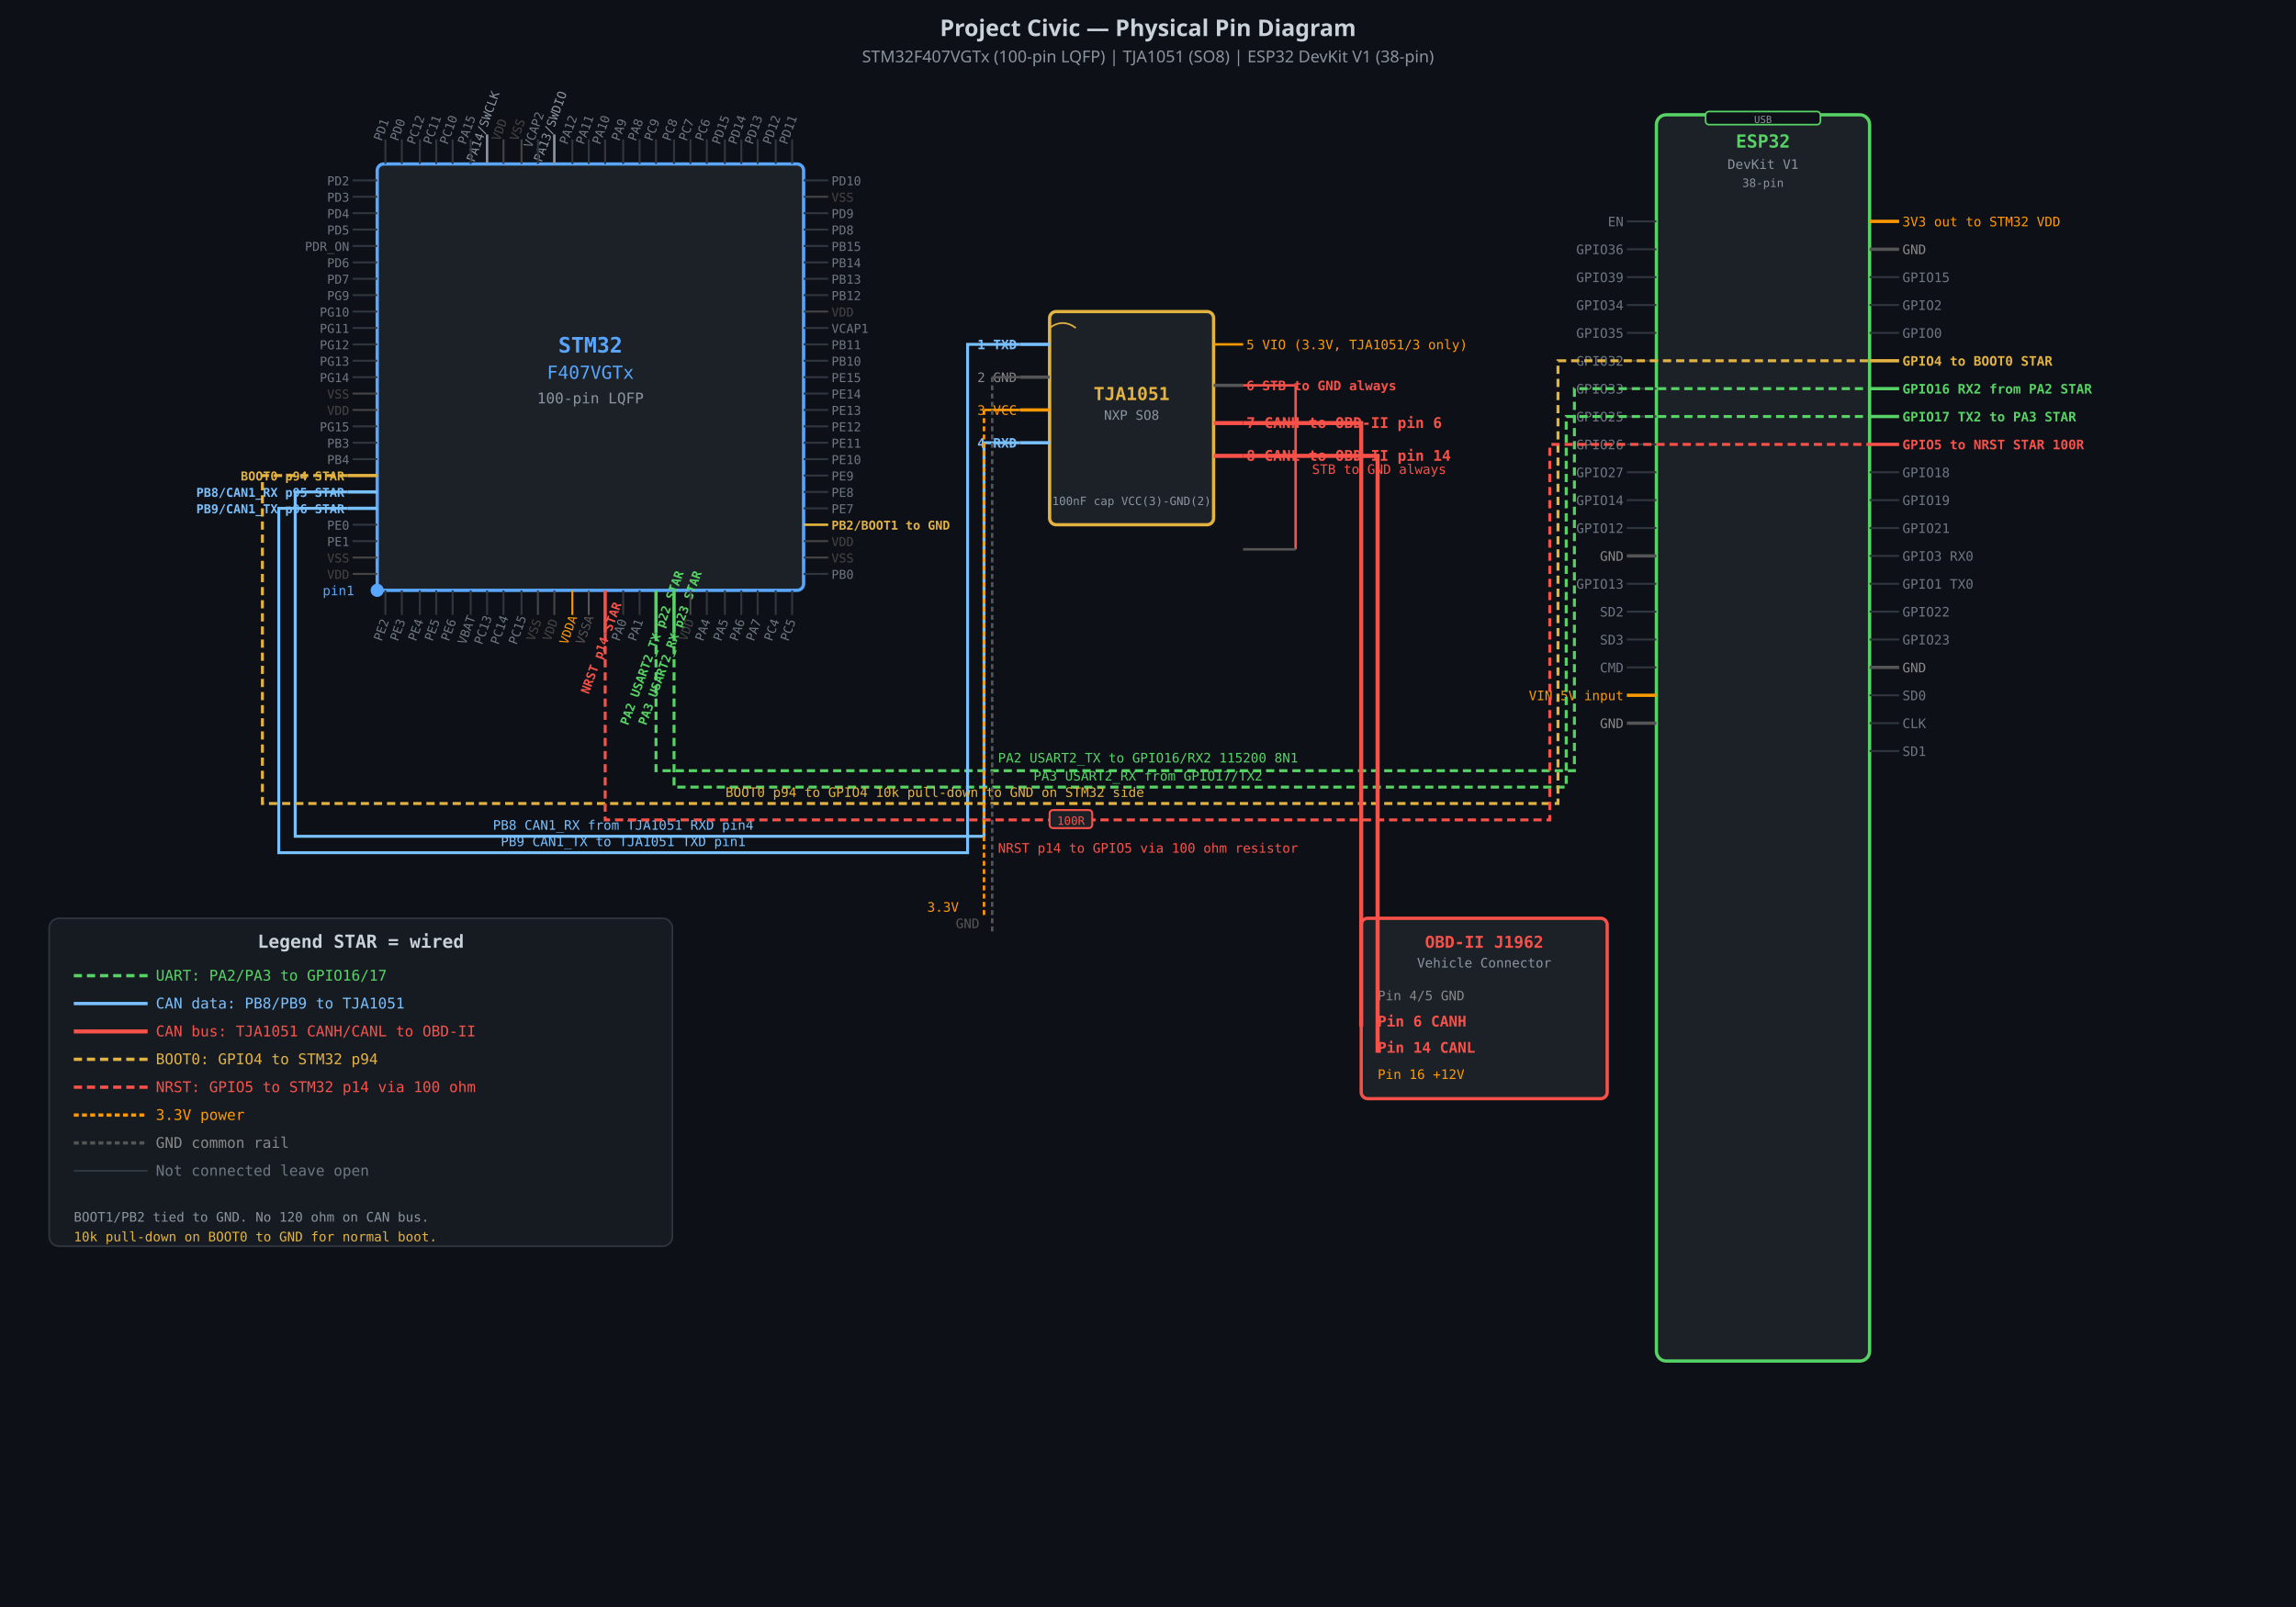
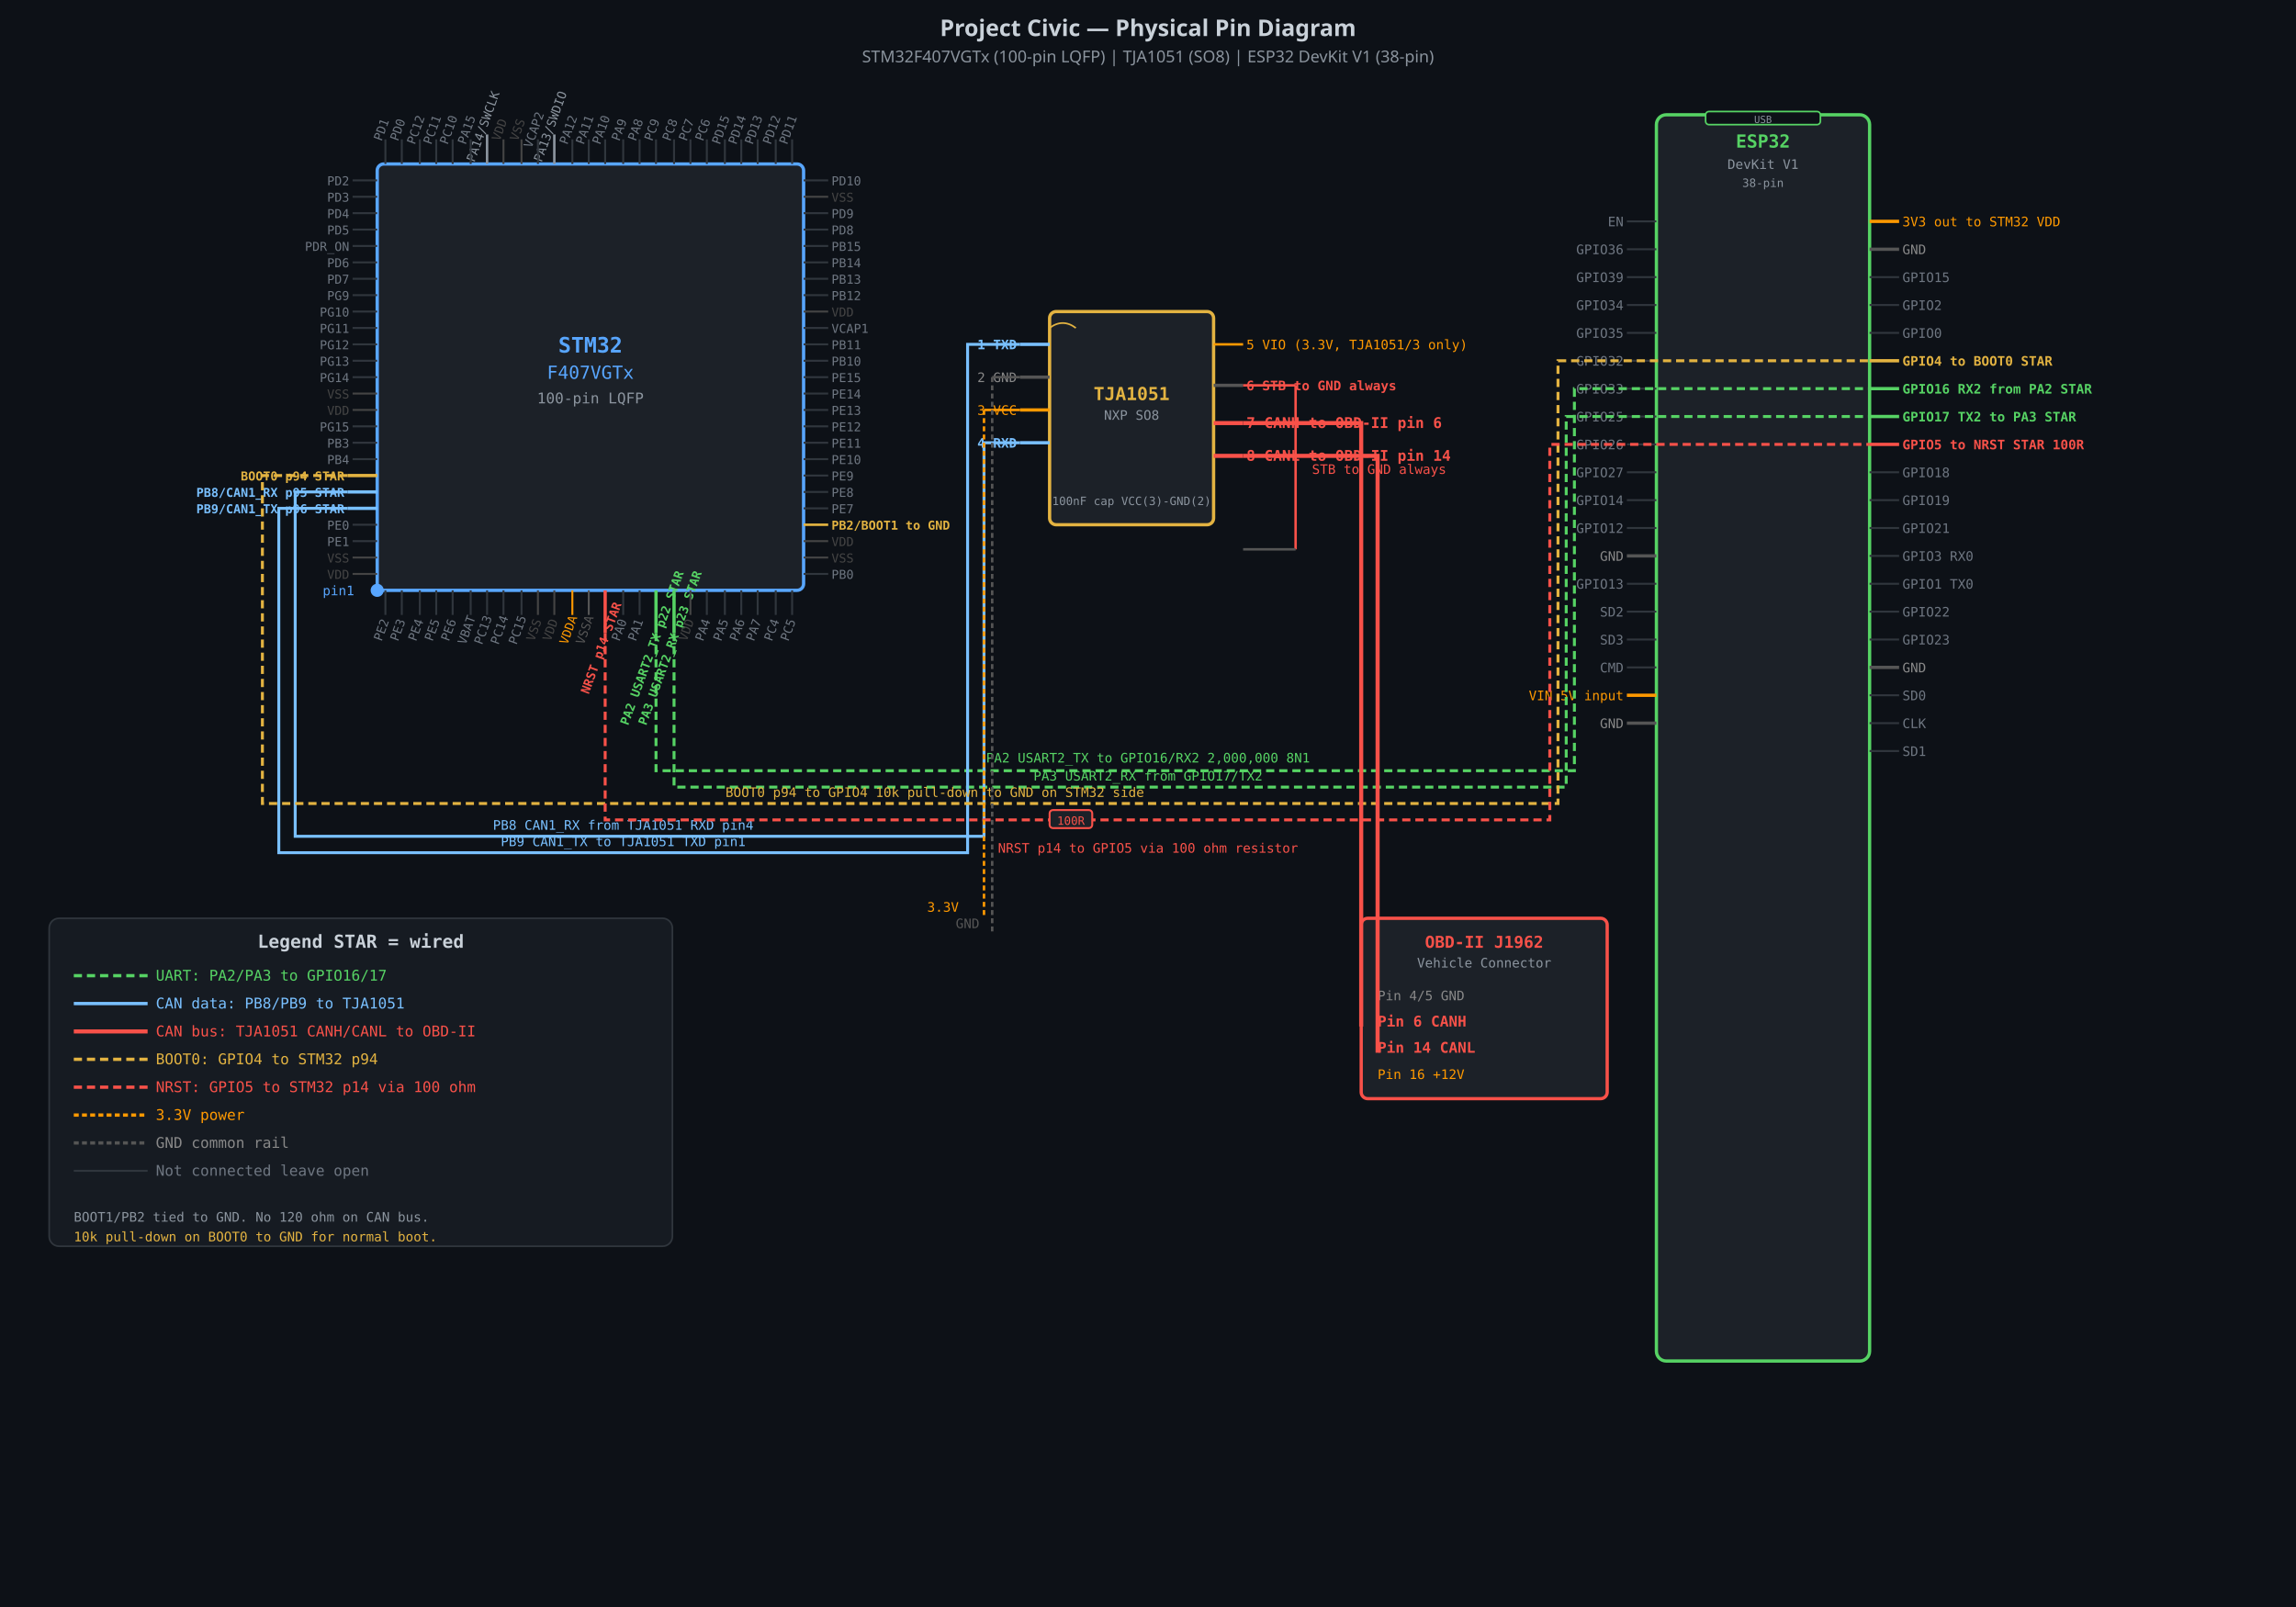
<svg xmlns="http://www.w3.org/2000/svg" viewBox="0 0 1400 980" font-family="ui-monospace,monospace" font-size="9.5">
  <rect width="1400" height="980" fill="#0d1117" />
  <text x="700" y="22" text-anchor="middle" fill="#c9d1d9" font-size="14" font-weight="bold" font-family="system-ui">Project Civic — Physical Pin Diagram</text>
  <text x="700" y="38" text-anchor="middle" fill="#8b949e" font-size="10" font-family="system-ui">STM32F407VGTx (100-pin LQFP)  |  TJA1051 (SO8)  |  ESP32 DevKit V1 (38-pin)</text>
  <g id="stm32">
    <rect x="230" y="100" width="260" height="260" fill="#1c2128" stroke="#58a6ff" stroke-width="2" rx="4" />
    <text x="360" y="215" text-anchor="middle" fill="#58a6ff" font-size="13" font-weight="bold">STM32</text>
    <text x="360" y="231" text-anchor="middle" fill="#58a6ff" font-size="11">F407VGTx</text>
    <text x="360" y="246" text-anchor="middle" fill="#8b949e" font-size="9">100-pin LQFP</text>
    <circle cx="230" cy="360" r="4" fill="#58a6ff" />
    <text x="216" y="363" text-anchor="end" fill="#58a6ff" font-size="8">pin1</text>
    <line x1="235" y1="360" x2="235" y2="375" stroke="#30363d" stroke-width="1.2" />
    <text x="235" y="385" text-anchor="middle" fill="#6e7681" font-size="7.5" transform="rotate(-70 235 385)">PE2</text>
    <line x1="245" y1="360" x2="245" y2="375" stroke="#30363d" stroke-width="1.2" />
    <text x="245" y="385" text-anchor="middle" fill="#6e7681" font-size="7.5" transform="rotate(-70 245 385)">PE3</text>
    <line x1="256" y1="360" x2="256" y2="375" stroke="#30363d" stroke-width="1.2" />
    <text x="256" y="385" text-anchor="middle" fill="#6e7681" font-size="7.5" transform="rotate(-70 256 385)">PE4</text>
    <line x1="266" y1="360" x2="266" y2="375" stroke="#30363d" stroke-width="1.2" />
    <text x="266" y="385" text-anchor="middle" fill="#6e7681" font-size="7.5" transform="rotate(-70 266 385)">PE5</text>
    <line x1="276" y1="360" x2="276" y2="375" stroke="#30363d" stroke-width="1.2" />
    <text x="276" y="385" text-anchor="middle" fill="#6e7681" font-size="7.5" transform="rotate(-70 276 385)">PE6</text>
    <line x1="287" y1="360" x2="287" y2="375" stroke="#30363d" stroke-width="1.2" />
    <text x="287" y="385" text-anchor="middle" fill="#6e7681" font-size="7.5" transform="rotate(-70 287 385)">VBAT</text>
    <line x1="297" y1="360" x2="297" y2="375" stroke="#30363d" stroke-width="1.2" />
    <text x="297" y="385" text-anchor="middle" fill="#6e7681" font-size="7.5" transform="rotate(-70 297 385)">PC13</text>
    <line x1="307" y1="360" x2="307" y2="375" stroke="#30363d" stroke-width="1.2" />
    <text x="307" y="385" text-anchor="middle" fill="#6e7681" font-size="7.5" transform="rotate(-70 307 385)">PC14</text>
    <line x1="318" y1="360" x2="318" y2="375" stroke="#30363d" stroke-width="1.2" />
    <text x="318" y="385" text-anchor="middle" fill="#6e7681" font-size="7.5" transform="rotate(-70 318 385)">PC15</text>
    <line x1="328" y1="360" x2="328" y2="375" stroke="#444" stroke-width="1.2" />
    <text x="328" y="385" text-anchor="middle" fill="#444" font-size="7.5" transform="rotate(-70 328 385)">VSS</text>
    <line x1="338" y1="360" x2="338" y2="375" stroke="#444" stroke-width="1.2" />
    <text x="338" y="385" text-anchor="middle" fill="#444" font-size="7.5" transform="rotate(-70 338 385)">VDD</text>
    <line x1="349" y1="360" x2="349" y2="375" stroke="#ff9900" stroke-width="1.2" />
    <text x="349" y="385" text-anchor="middle" fill="#ff9900" font-size="7.5" transform="rotate(-70 349 385)">VDDA</text>
    <line x1="359" y1="360" x2="359" y2="375" stroke="#555" stroke-width="1.2" />
    <text x="359" y="385" text-anchor="middle" fill="#555" font-size="7.5" transform="rotate(-70 359 385)">VSSA</text>
    <line x1="369" y1="360" x2="369" y2="386" stroke="#f85149" stroke-width="2" />
    <text x="369" y="396" text-anchor="middle" fill="#f85149" font-size="7.5" font-weight="bold" transform="rotate(-70 369 396)">NRST p14 STAR</text>
    <line x1="380" y1="360" x2="380" y2="375" stroke="#30363d" stroke-width="1.2" />
    <text x="380" y="385" text-anchor="middle" fill="#6e7681" font-size="7.5" transform="rotate(-70 380 385)">PA0</text>
    <line x1="390" y1="360" x2="390" y2="375" stroke="#30363d" stroke-width="1.2" />
    <text x="390" y="385" text-anchor="middle" fill="#6e7681" font-size="7.5" transform="rotate(-70 390 385)">PA1</text>
    <line x1="400" y1="360" x2="400" y2="386" stroke="#56d364" stroke-width="2" />
    <text x="400" y="396" text-anchor="middle" fill="#56d364" font-size="7.5" font-weight="bold" transform="rotate(-70 400 396)">PA2 USART2_TX p22 STAR</text>
    <line x1="411" y1="360" x2="411" y2="386" stroke="#56d364" stroke-width="2" />
    <text x="411" y="396" text-anchor="middle" fill="#56d364" font-size="7.5" font-weight="bold" transform="rotate(-70 411 396)">PA3 USART2_RX p23 STAR</text>
    <line x1="421" y1="360" x2="421" y2="375" stroke="#444" stroke-width="1.2" />
    <text x="421" y="385" text-anchor="middle" fill="#444" font-size="7.5" transform="rotate(-70 421 385)">VDD</text>
    <line x1="431" y1="360" x2="431" y2="375" stroke="#30363d" stroke-width="1.2" />
    <text x="431" y="385" text-anchor="middle" fill="#6e7681" font-size="7.5" transform="rotate(-70 431 385)">PA4</text>
    <line x1="442" y1="360" x2="442" y2="375" stroke="#30363d" stroke-width="1.2" />
    <text x="442" y="385" text-anchor="middle" fill="#6e7681" font-size="7.5" transform="rotate(-70 442 385)">PA5</text>
    <line x1="452" y1="360" x2="452" y2="375" stroke="#30363d" stroke-width="1.2" />
    <text x="452" y="385" text-anchor="middle" fill="#6e7681" font-size="7.5" transform="rotate(-70 452 385)">PA6</text>
    <line x1="462" y1="360" x2="462" y2="375" stroke="#30363d" stroke-width="1.2" />
    <text x="462" y="385" text-anchor="middle" fill="#6e7681" font-size="7.5" transform="rotate(-70 462 385)">PA7</text>
    <line x1="473" y1="360" x2="473" y2="375" stroke="#30363d" stroke-width="1.2" />
    <text x="473" y="385" text-anchor="middle" fill="#6e7681" font-size="7.5" transform="rotate(-70 473 385)">PC4</text>
    <line x1="483" y1="360" x2="483" y2="375" stroke="#30363d" stroke-width="1.2" />
    <text x="483" y="385" text-anchor="middle" fill="#6e7681" font-size="7.5" transform="rotate(-70 483 385)">PC5</text>
    <line x1="490" y1="350" x2="505" y2="350" stroke="#30363d" stroke-width="1.2" />
    <text x="507" y="353" fill="#6e7681" font-size="7.5">PB0</text>
    <line x1="490" y1="340" x2="505" y2="340" stroke="#444" stroke-width="1.2" />
    <text x="507" y="343" fill="#444" font-size="7.5">VSS</text>
    <line x1="490" y1="330" x2="505" y2="330" stroke="#444" stroke-width="1.2" />
    <text x="507" y="333" fill="#444" font-size="7.5">VDD</text>
    <line x1="490" y1="320" x2="505" y2="320" stroke="#e3b341" stroke-width="1.5" />
    <text x="507" y="323" fill="#e3b341" font-size="7.5" font-weight="bold">PB2/BOOT1 to GND</text>
    <line x1="490" y1="310" x2="505" y2="310" stroke="#30363d" stroke-width="1.2" />
    <text x="507" y="313" fill="#6e7681" font-size="7.5">PE7</text>
    <line x1="490" y1="300" x2="505" y2="300" stroke="#30363d" stroke-width="1.2" />
    <text x="507" y="303" fill="#6e7681" font-size="7.5">PE8</text>
    <line x1="490" y1="290" x2="505" y2="290" stroke="#30363d" stroke-width="1.2" />
    <text x="507" y="293" fill="#6e7681" font-size="7.5">PE9</text>
    <line x1="490" y1="280" x2="505" y2="280" stroke="#30363d" stroke-width="1.2" />
    <text x="507" y="283" fill="#6e7681" font-size="7.5">PE10</text>
    <line x1="490" y1="270" x2="505" y2="270" stroke="#30363d" stroke-width="1.2" />
    <text x="507" y="273" fill="#6e7681" font-size="7.5">PE11</text>
    <line x1="490" y1="260" x2="505" y2="260" stroke="#30363d" stroke-width="1.2" />
    <text x="507" y="263" fill="#6e7681" font-size="7.5">PE12</text>
    <line x1="490" y1="250" x2="505" y2="250" stroke="#30363d" stroke-width="1.2" />
    <text x="507" y="253" fill="#6e7681" font-size="7.5">PE13</text>
    <line x1="490" y1="240" x2="505" y2="240" stroke="#30363d" stroke-width="1.2" />
    <text x="507" y="243" fill="#6e7681" font-size="7.5">PE14</text>
    <line x1="490" y1="230" x2="505" y2="230" stroke="#30363d" stroke-width="1.2" />
    <text x="507" y="233" fill="#6e7681" font-size="7.5">PE15</text>
    <line x1="490" y1="220" x2="505" y2="220" stroke="#30363d" stroke-width="1.2" />
    <text x="507" y="223" fill="#6e7681" font-size="7.5">PB10</text>
    <line x1="490" y1="210" x2="505" y2="210" stroke="#30363d" stroke-width="1.2" />
    <text x="507" y="213" fill="#6e7681" font-size="7.5">PB11</text>
    <line x1="490" y1="200" x2="505" y2="200" stroke="#30363d" stroke-width="1.2" />
    <text x="507" y="203" fill="#6e7681" font-size="7.5">VCAP1</text>
    <line x1="490" y1="190" x2="505" y2="190" stroke="#444" stroke-width="1.2" />
    <text x="507" y="193" fill="#444" font-size="7.5">VDD</text>
    <line x1="490" y1="180" x2="505" y2="180" stroke="#30363d" stroke-width="1.2" />
    <text x="507" y="183" fill="#6e7681" font-size="7.5">PB12</text>
    <line x1="490" y1="170" x2="505" y2="170" stroke="#30363d" stroke-width="1.2" />
    <text x="507" y="173" fill="#6e7681" font-size="7.5">PB13</text>
    <line x1="490" y1="160" x2="505" y2="160" stroke="#30363d" stroke-width="1.2" />
    <text x="507" y="163" fill="#6e7681" font-size="7.5">PB14</text>
    <line x1="490" y1="150" x2="505" y2="150" stroke="#30363d" stroke-width="1.2" />
    <text x="507" y="153" fill="#6e7681" font-size="7.5">PB15</text>
    <line x1="490" y1="140" x2="505" y2="140" stroke="#30363d" stroke-width="1.2" />
    <text x="507" y="143" fill="#6e7681" font-size="7.5">PD8</text>
    <line x1="490" y1="130" x2="505" y2="130" stroke="#30363d" stroke-width="1.2" />
    <text x="507" y="133" fill="#6e7681" font-size="7.5">PD9</text>
    <line x1="490" y1="120" x2="505" y2="120" stroke="#444" stroke-width="1.2" />
    <text x="507" y="123" fill="#444" font-size="7.5">VSS</text>
    <line x1="490" y1="110" x2="505" y2="110" stroke="#30363d" stroke-width="1.2" />
    <text x="507" y="113" fill="#6e7681" font-size="7.5">PD10</text>
    <line x1="483" y1="100" x2="483" y2="85" stroke="#30363d" stroke-width="1.2" />
    <text x="483" y="80" text-anchor="middle" fill="#6e7681" font-size="7.5" transform="rotate(-70 483 80)">PD11</text>
    <line x1="473" y1="100" x2="473" y2="85" stroke="#30363d" stroke-width="1.2" />
    <text x="473" y="80" text-anchor="middle" fill="#6e7681" font-size="7.5" transform="rotate(-70 473 80)">PD12</text>
    <line x1="462" y1="100" x2="462" y2="85" stroke="#30363d" stroke-width="1.2" />
    <text x="462" y="80" text-anchor="middle" fill="#6e7681" font-size="7.5" transform="rotate(-70 462 80)">PD13</text>
    <line x1="452" y1="100" x2="452" y2="85" stroke="#30363d" stroke-width="1.2" />
    <text x="452" y="80" text-anchor="middle" fill="#6e7681" font-size="7.5" transform="rotate(-70 452 80)">PD14</text>
    <line x1="442" y1="100" x2="442" y2="85" stroke="#30363d" stroke-width="1.2" />
    <text x="442" y="80" text-anchor="middle" fill="#6e7681" font-size="7.5" transform="rotate(-70 442 80)">PD15</text>
    <line x1="431" y1="100" x2="431" y2="85" stroke="#30363d" stroke-width="1.2" />
    <text x="431" y="80" text-anchor="middle" fill="#6e7681" font-size="7.5" transform="rotate(-70 431 80)">PC6</text>
    <line x1="421" y1="100" x2="421" y2="85" stroke="#30363d" stroke-width="1.2" />
    <text x="421" y="80" text-anchor="middle" fill="#6e7681" font-size="7.5" transform="rotate(-70 421 80)">PC7</text>
    <line x1="411" y1="100" x2="411" y2="85" stroke="#30363d" stroke-width="1.2" />
    <text x="411" y="80" text-anchor="middle" fill="#6e7681" font-size="7.5" transform="rotate(-70 411 80)">PC8</text>
    <line x1="400" y1="100" x2="400" y2="85" stroke="#30363d" stroke-width="1.2" />
    <text x="400" y="80" text-anchor="middle" fill="#6e7681" font-size="7.5" transform="rotate(-70 400 80)">PC9</text>
    <line x1="390" y1="100" x2="390" y2="85" stroke="#30363d" stroke-width="1.2" />
    <text x="390" y="80" text-anchor="middle" fill="#6e7681" font-size="7.5" transform="rotate(-70 390 80)">PA8</text>
    <line x1="380" y1="100" x2="380" y2="85" stroke="#30363d" stroke-width="1.2" />
    <text x="380" y="80" text-anchor="middle" fill="#6e7681" font-size="7.5" transform="rotate(-70 380 80)">PA9</text>
    <line x1="369" y1="100" x2="369" y2="85" stroke="#30363d" stroke-width="1.2" />
    <text x="369" y="80" text-anchor="middle" fill="#6e7681" font-size="7.5" transform="rotate(-70 369 80)">PA10</text>
    <line x1="359" y1="100" x2="359" y2="85" stroke="#30363d" stroke-width="1.2" />
    <text x="359" y="80" text-anchor="middle" fill="#6e7681" font-size="7.5" transform="rotate(-70 359 80)">PA11</text>
    <line x1="349" y1="100" x2="349" y2="85" stroke="#30363d" stroke-width="1.2" />
    <text x="349" y="80" text-anchor="middle" fill="#6e7681" font-size="7.5" transform="rotate(-70 349 80)">PA12</text>
    <line x1="338" y1="100" x2="338" y2="82" stroke="#8b949e" stroke-width="1.5" />
    <text x="338" y="78" text-anchor="middle" fill="#8b949e" font-size="7.5" transform="rotate(-70 338 78)">PA13/SWDIO</text>
    <line x1="328" y1="100" x2="328" y2="85" stroke="#30363d" stroke-width="1.2" />
    <text x="328" y="80" text-anchor="middle" fill="#6e7681" font-size="7.5" transform="rotate(-70 328 80)">VCAP2</text>
    <line x1="318" y1="100" x2="318" y2="85" stroke="#444" stroke-width="1.2" />
    <text x="318" y="80" text-anchor="middle" fill="#444" font-size="7.5" transform="rotate(-70 318 80)">VSS</text>
    <line x1="307" y1="100" x2="307" y2="85" stroke="#444" stroke-width="1.2" />
    <text x="307" y="80" text-anchor="middle" fill="#444" font-size="7.5" transform="rotate(-70 307 80)">VDD</text>
    <line x1="297" y1="100" x2="297" y2="82" stroke="#8b949e" stroke-width="1.5" />
    <text x="297" y="78" text-anchor="middle" fill="#8b949e" font-size="7.5" transform="rotate(-70 297 78)">PA14/SWCLK</text>
    <line x1="287" y1="100" x2="287" y2="85" stroke="#30363d" stroke-width="1.2" />
    <text x="287" y="80" text-anchor="middle" fill="#6e7681" font-size="7.5" transform="rotate(-70 287 80)">PA15</text>
    <line x1="276" y1="100" x2="276" y2="85" stroke="#30363d" stroke-width="1.2" />
    <text x="276" y="80" text-anchor="middle" fill="#6e7681" font-size="7.5" transform="rotate(-70 276 80)">PC10</text>
    <line x1="266" y1="100" x2="266" y2="85" stroke="#30363d" stroke-width="1.2" />
    <text x="266" y="80" text-anchor="middle" fill="#6e7681" font-size="7.5" transform="rotate(-70 266 80)">PC11</text>
    <line x1="256" y1="100" x2="256" y2="85" stroke="#30363d" stroke-width="1.2" />
    <text x="256" y="80" text-anchor="middle" fill="#6e7681" font-size="7.5" transform="rotate(-70 256 80)">PC12</text>
    <line x1="245" y1="100" x2="245" y2="85" stroke="#30363d" stroke-width="1.2" />
    <text x="245" y="80" text-anchor="middle" fill="#6e7681" font-size="7.5" transform="rotate(-70 245 80)">PD0</text>
    <line x1="235" y1="100" x2="235" y2="85" stroke="#30363d" stroke-width="1.2" />
    <text x="235" y="80" text-anchor="middle" fill="#6e7681" font-size="7.5" transform="rotate(-70 235 80)">PD1</text>
    <line x1="230" y1="110" x2="215" y2="110" stroke="#30363d" stroke-width="1.2" />
    <text x="213" y="113" text-anchor="end" fill="#6e7681" font-size="7.5">PD2</text>
    <line x1="230" y1="120" x2="215" y2="120" stroke="#30363d" stroke-width="1.2" />
    <text x="213" y="123" text-anchor="end" fill="#6e7681" font-size="7.5">PD3</text>
    <line x1="230" y1="130" x2="215" y2="130" stroke="#30363d" stroke-width="1.2" />
    <text x="213" y="133" text-anchor="end" fill="#6e7681" font-size="7.5">PD4</text>
    <line x1="230" y1="140" x2="215" y2="140" stroke="#30363d" stroke-width="1.2" />
    <text x="213" y="143" text-anchor="end" fill="#6e7681" font-size="7.5">PD5</text>
    <line x1="230" y1="150" x2="215" y2="150" stroke="#30363d" stroke-width="1.2" />
    <text x="213" y="153" text-anchor="end" fill="#6e7681" font-size="7.5">PDR_ON</text>
    <line x1="230" y1="160" x2="215" y2="160" stroke="#30363d" stroke-width="1.2" />
    <text x="213" y="163" text-anchor="end" fill="#6e7681" font-size="7.5">PD6</text>
    <line x1="230" y1="170" x2="215" y2="170" stroke="#30363d" stroke-width="1.2" />
    <text x="213" y="173" text-anchor="end" fill="#6e7681" font-size="7.5">PD7</text>
    <line x1="230" y1="180" x2="215" y2="180" stroke="#30363d" stroke-width="1.2" />
    <text x="213" y="183" text-anchor="end" fill="#6e7681" font-size="7.5">PG9</text>
    <line x1="230" y1="190" x2="215" y2="190" stroke="#30363d" stroke-width="1.2" />
    <text x="213" y="193" text-anchor="end" fill="#6e7681" font-size="7.5">PG10</text>
    <line x1="230" y1="200" x2="215" y2="200" stroke="#30363d" stroke-width="1.2" />
    <text x="213" y="203" text-anchor="end" fill="#6e7681" font-size="7.5">PG11</text>
    <line x1="230" y1="210" x2="215" y2="210" stroke="#30363d" stroke-width="1.2" />
    <text x="213" y="213" text-anchor="end" fill="#6e7681" font-size="7.5">PG12</text>
    <line x1="230" y1="220" x2="215" y2="220" stroke="#30363d" stroke-width="1.2" />
    <text x="213" y="223" text-anchor="end" fill="#6e7681" font-size="7.5">PG13</text>
    <line x1="230" y1="230" x2="215" y2="230" stroke="#30363d" stroke-width="1.2" />
    <text x="213" y="233" text-anchor="end" fill="#6e7681" font-size="7.5">PG14</text>
    <line x1="230" y1="240" x2="215" y2="240" stroke="#444" stroke-width="1.2" />
    <text x="213" y="243" text-anchor="end" fill="#444" font-size="7.5">VSS</text>
    <line x1="230" y1="250" x2="215" y2="250" stroke="#444" stroke-width="1.2" />
    <text x="213" y="253" text-anchor="end" fill="#444" font-size="7.5">VDD</text>
    <line x1="230" y1="260" x2="215" y2="260" stroke="#30363d" stroke-width="1.2" />
    <text x="213" y="263" text-anchor="end" fill="#6e7681" font-size="7.5">PG15</text>
    <line x1="230" y1="270" x2="215" y2="270" stroke="#30363d" stroke-width="1.2" />
    <text x="213" y="273" text-anchor="end" fill="#6e7681" font-size="7.5">PB3</text>
    <line x1="230" y1="280" x2="215" y2="280" stroke="#30363d" stroke-width="1.2" />
    <text x="213" y="283" text-anchor="end" fill="#6e7681" font-size="7.5">PB4</text>
    <line x1="230" y1="290" x2="212" y2="290" stroke="#e3b341" stroke-width="2" />
    <text x="210" y="293" text-anchor="end" fill="#e3b341" font-size="7.5" font-weight="bold">BOOT0 p94 STAR</text>
    <line x1="230" y1="300" x2="212" y2="300" stroke="#79c0ff" stroke-width="2" />
    <text x="210" y="303" text-anchor="end" fill="#79c0ff" font-size="7.5" font-weight="bold">PB8/CAN1_RX p95 STAR</text>
    <line x1="230" y1="310" x2="212" y2="310" stroke="#79c0ff" stroke-width="2" />
    <text x="210" y="313" text-anchor="end" fill="#79c0ff" font-size="7.5" font-weight="bold">PB9/CAN1_TX p96 STAR</text>
    <line x1="230" y1="320" x2="215" y2="320" stroke="#30363d" stroke-width="1.2" />
    <text x="213" y="323" text-anchor="end" fill="#6e7681" font-size="7.5">PE0</text>
    <line x1="230" y1="330" x2="215" y2="330" stroke="#30363d" stroke-width="1.2" />
    <text x="213" y="333" text-anchor="end" fill="#6e7681" font-size="7.5">PE1</text>
    <line x1="230" y1="340" x2="215" y2="340" stroke="#444" stroke-width="1.2" />
    <text x="213" y="343" text-anchor="end" fill="#444" font-size="7.5">VSS</text>
    <line x1="230" y1="350" x2="215" y2="350" stroke="#444" stroke-width="1.2" />
    <text x="213" y="353" text-anchor="end" fill="#444" font-size="7.5">VDD</text>
  </g>
  <g id="tja">
    <rect x="640" y="190" width="100" height="130" fill="#1c2128" stroke="#e3b341" stroke-width="2" rx="4" />
    <text x="690" y="244" text-anchor="middle" fill="#e3b341" font-size="11" font-weight="bold">TJA1051</text>
    <text x="690" y="256" text-anchor="middle" fill="#8b949e" font-size="8">NXP SO8</text>
    <path d="M640 200 Q648 194 656 200" fill="none" stroke="#e3b341" stroke-width="1" />
    <line x1="640" y1="210" x2="622" y2="210" stroke="#79c0ff" stroke-width="2" />
    <text x="620" y="213" text-anchor="end" fill="#79c0ff" font-size="8" font-weight="bold">1 TXD</text>
    <line x1="640" y1="230" x2="622" y2="230" stroke="#555" stroke-width="2" />
    <text x="620" y="233" text-anchor="end" fill="#888" font-size="8">2 GND</text>
    <line x1="640" y1="250" x2="622" y2="250" stroke="#ff9900" stroke-width="2" />
    <text x="620" y="253" text-anchor="end" fill="#ff9900" font-size="8">3 VCC</text>
    <line x1="640" y1="270" x2="622" y2="270" stroke="#79c0ff" stroke-width="2" />
    <text x="620" y="273" text-anchor="end" fill="#79c0ff" font-size="8" font-weight="bold">4 RXD</text>
    <line x1="740" y1="210" x2="758" y2="210" stroke="#ff9900" stroke-width="1.5" />
    <text x="760" y="213" fill="#ff9900" font-size="8">5 VIO (3.3V, TJA1051/3 only)</text>
    <line x1="740" y1="235" x2="758" y2="235" stroke="#555" stroke-width="2" />
    <text x="760" y="238" fill="#f85149" font-size="8" font-weight="bold">6 STB to GND always</text>
    <line x1="740" y1="258" x2="758" y2="258" stroke="#f85149" stroke-width="2.5" />
    <text x="760" y="261" fill="#f85149" font-size="9" font-weight="bold">7 CANH to OBD-II pin 6</text>
    <line x1="740" y1="278" x2="758" y2="278" stroke="#f85149" stroke-width="2.5" />
    <text x="760" y="281" fill="#f85149" font-size="9" font-weight="bold">8 CANL to OBD-II pin 14</text>
    <text x="690" y="308" text-anchor="middle" fill="#8b949e" font-size="7">100nF cap VCC(3)-GND(2)</text>
  </g>
  <g id="esp32">
    <rect x="1010" y="70" width="130" height="760" fill="#1c2128" stroke="#56d364" stroke-width="2" rx="6" />
    <text x="1075" y="90" text-anchor="middle" fill="#56d364" font-size="11" font-weight="bold">ESP32</text>
    <text x="1075" y="103" text-anchor="middle" fill="#8b949e" font-size="8">DevKit V1</text>
    <text x="1075" y="114" text-anchor="middle" fill="#8b949e" font-size="7">38-pin</text>
    <rect x="1040" y="68" width="70" height="8" fill="#0d1117" stroke="#56d364" stroke-width="1" rx="2" />
    <text x="1075" y="75" text-anchor="middle" fill="#8b949e" font-size="6">USB</text>
    <line x1="1010" y1="135" x2="992" y2="135" stroke="#30363d" stroke-width="1.2" />
    <text x="990" y="138" text-anchor="end" fill="#6e7681" font-size="8">EN</text>
    <line x1="1010" y1="152" x2="992" y2="152" stroke="#30363d" stroke-width="1.2" />
    <text x="990" y="155" text-anchor="end" fill="#6e7681" font-size="8">GPIO36</text>
    <line x1="1010" y1="169" x2="992" y2="169" stroke="#30363d" stroke-width="1.2" />
    <text x="990" y="172" text-anchor="end" fill="#6e7681" font-size="8">GPIO39</text>
    <line x1="1010" y1="186" x2="992" y2="186" stroke="#30363d" stroke-width="1.2" />
    <text x="990" y="189" text-anchor="end" fill="#6e7681" font-size="8">GPIO34</text>
    <line x1="1010" y1="203" x2="992" y2="203" stroke="#30363d" stroke-width="1.2" />
    <text x="990" y="206" text-anchor="end" fill="#6e7681" font-size="8">GPIO35</text>
    <line x1="1010" y1="220" x2="992" y2="220" stroke="#30363d" stroke-width="1.2" />
    <text x="990" y="223" text-anchor="end" fill="#6e7681" font-size="8">GPIO32</text>
    <line x1="1010" y1="237" x2="992" y2="237" stroke="#30363d" stroke-width="1.2" />
    <text x="990" y="240" text-anchor="end" fill="#6e7681" font-size="8">GPIO33</text>
    <line x1="1010" y1="254" x2="992" y2="254" stroke="#30363d" stroke-width="1.2" />
    <text x="990" y="257" text-anchor="end" fill="#6e7681" font-size="8">GPIO25</text>
    <line x1="1010" y1="271" x2="992" y2="271" stroke="#30363d" stroke-width="1.2" />
    <text x="990" y="274" text-anchor="end" fill="#6e7681" font-size="8">GPIO26</text>
    <line x1="1010" y1="288" x2="992" y2="288" stroke="#30363d" stroke-width="1.2" />
    <text x="990" y="291" text-anchor="end" fill="#6e7681" font-size="8">GPIO27</text>
    <line x1="1010" y1="305" x2="992" y2="305" stroke="#30363d" stroke-width="1.2" />
    <text x="990" y="308" text-anchor="end" fill="#6e7681" font-size="8">GPIO14</text>
    <line x1="1010" y1="322" x2="992" y2="322" stroke="#30363d" stroke-width="1.2" />
    <text x="990" y="325" text-anchor="end" fill="#6e7681" font-size="8">GPIO12</text>
    <line x1="1010" y1="339" x2="992" y2="339" stroke="#555" stroke-width="2" />
    <text x="990" y="342" text-anchor="end" fill="#888" font-size="8">GND</text>
    <line x1="1010" y1="356" x2="992" y2="356" stroke="#30363d" stroke-width="1.2" />
    <text x="990" y="359" text-anchor="end" fill="#6e7681" font-size="8">GPIO13</text>
    <line x1="1010" y1="373" x2="992" y2="373" stroke="#30363d" stroke-width="1.2" />
    <text x="990" y="376" text-anchor="end" fill="#6e7681" font-size="8">SD2</text>
    <line x1="1010" y1="390" x2="992" y2="390" stroke="#30363d" stroke-width="1.2" />
    <text x="990" y="393" text-anchor="end" fill="#6e7681" font-size="8">SD3</text>
    <line x1="1010" y1="407" x2="992" y2="407" stroke="#30363d" stroke-width="1.2" />
    <text x="990" y="410" text-anchor="end" fill="#6e7681" font-size="8">CMD</text>
    <line x1="1010" y1="424" x2="992" y2="424" stroke="#ff9900" stroke-width="2" />
    <text x="990" y="427" text-anchor="end" fill="#ff9900" font-size="8">VIN 5V input</text>
    <line x1="1010" y1="441" x2="992" y2="441" stroke="#555" stroke-width="2" />
    <text x="990" y="444" text-anchor="end" fill="#888" font-size="8">GND</text>
    <line x1="1140" y1="135" x2="1158" y2="135" stroke="#ff9900" stroke-width="2" />
    <text x="1160" y="138" fill="#ff9900" font-size="8">3V3 out to STM32 VDD</text>
    <line x1="1140" y1="152" x2="1158" y2="152" stroke="#555" stroke-width="2" />
    <text x="1160" y="155" fill="#888" font-size="8">GND</text>
    <line x1="1140" y1="169" x2="1158" y2="169" stroke="#30363d" stroke-width="1.2" />
    <text x="1160" y="172" fill="#6e7681" font-size="8">GPIO15</text>
    <line x1="1140" y1="186" x2="1158" y2="186" stroke="#30363d" stroke-width="1.2" />
    <text x="1160" y="189" fill="#6e7681" font-size="8">GPIO2</text>
    <line x1="1140" y1="203" x2="1158" y2="203" stroke="#30363d" stroke-width="1.2" />
    <text x="1160" y="206" fill="#6e7681" font-size="8">GPIO0</text>
    <line x1="1140" y1="220" x2="1158" y2="220" stroke="#e3b341" stroke-width="2" />
    <text x="1160" y="223" fill="#e3b341" font-size="8" font-weight="bold">GPIO4 to BOOT0 STAR</text>
    <line x1="1140" y1="237" x2="1158" y2="237" stroke="#56d364" stroke-width="2" />
    <text x="1160" y="240" fill="#56d364" font-size="8" font-weight="bold">GPIO16 RX2 from PA2 STAR</text>
    <line x1="1140" y1="254" x2="1158" y2="254" stroke="#56d364" stroke-width="2" />
    <text x="1160" y="257" fill="#56d364" font-size="8" font-weight="bold">GPIO17 TX2 to PA3 STAR</text>
    <line x1="1140" y1="271" x2="1158" y2="271" stroke="#f85149" stroke-width="2" />
    <text x="1160" y="274" fill="#f85149" font-size="8" font-weight="bold">GPIO5 to NRST STAR 100R</text>
    <line x1="1140" y1="288" x2="1158" y2="288" stroke="#30363d" stroke-width="1.2" />
    <text x="1160" y="291" fill="#6e7681" font-size="8">GPIO18</text>
    <line x1="1140" y1="305" x2="1158" y2="305" stroke="#30363d" stroke-width="1.2" />
    <text x="1160" y="308" fill="#6e7681" font-size="8">GPIO19</text>
    <line x1="1140" y1="322" x2="1158" y2="322" stroke="#30363d" stroke-width="1.2" />
    <text x="1160" y="325" fill="#6e7681" font-size="8">GPIO21</text>
    <line x1="1140" y1="339" x2="1158" y2="339" stroke="#30363d" stroke-width="1.2" />
    <text x="1160" y="342" fill="#6e7681" font-size="8">GPIO3 RX0</text>
    <line x1="1140" y1="356" x2="1158" y2="356" stroke="#30363d" stroke-width="1.2" />
    <text x="1160" y="359" fill="#6e7681" font-size="8">GPIO1 TX0</text>
    <line x1="1140" y1="373" x2="1158" y2="373" stroke="#30363d" stroke-width="1.2" />
    <text x="1160" y="376" fill="#6e7681" font-size="8">GPIO22</text>
    <line x1="1140" y1="390" x2="1158" y2="390" stroke="#30363d" stroke-width="1.2" />
    <text x="1160" y="393" fill="#6e7681" font-size="8">GPIO23</text>
    <line x1="1140" y1="407" x2="1158" y2="407" stroke="#555" stroke-width="2" />
    <text x="1160" y="410" fill="#888" font-size="8">GND</text>
    <line x1="1140" y1="424" x2="1158" y2="424" stroke="#30363d" stroke-width="1.2" />
    <text x="1160" y="427" fill="#6e7681" font-size="8">SD0</text>
    <line x1="1140" y1="441" x2="1158" y2="441" stroke="#30363d" stroke-width="1.2" />
    <text x="1160" y="444" fill="#6e7681" font-size="8">CLK</text>
    <line x1="1140" y1="458" x2="1158" y2="458" stroke="#30363d" stroke-width="1.2" />
    <text x="1160" y="461" fill="#6e7681" font-size="8">SD1</text>
  </g>
  <path d="M400 386 L400 470 L960 470 L960 237 L1140 237" fill="none" stroke="#56d364" stroke-width="1.8" stroke-dasharray="5,3" />
-   <text x="700" y="465" text-anchor="middle" fill="#56d364" font-size="8">PA2 USART2_TX to GPIO16/RX2  115200 8N1</text>
+   <text x="700" y="465" text-anchor="middle" fill="#56d364" font-size="8">PA2 USART2_TX to GPIO16/RX2  2,000,000 8N1</text>
  <path d="M411 386 L411 480 L955 480 L955 254 L1140 254" fill="none" stroke="#56d364" stroke-width="1.8" stroke-dasharray="5,3" />
  <text x="700" y="476" text-anchor="middle" fill="#56d364" font-size="8">PA3 USART2_RX from GPIO17/TX2</text>
  <path d="M212 300 L180 300 L180 510 L600 510 L600 270 L622 270" fill="none" stroke="#79c0ff" stroke-width="1.8" />
  <text x="380" y="506" text-anchor="middle" fill="#79c0ff" font-size="8">PB8 CAN1_RX from TJA1051 RXD pin4</text>
  <path d="M212 310 L170 310 L170 520 L590 520 L590 210 L622 210" fill="none" stroke="#79c0ff" stroke-width="1.8" />
  <text x="380" y="516" text-anchor="middle" fill="#79c0ff" font-size="8">PB9 CAN1_TX to TJA1051 TXD pin1</text>
  <path d="M212 290 L160 290 L160 490 L950 490 L950 220 L1140 220" fill="none" stroke="#e3b341" stroke-width="1.8" stroke-dasharray="5,3" />
  <text x="570" y="486" text-anchor="middle" fill="#e3b341" font-size="8">BOOT0 p94 to GPIO4  10k pull-down to GND on STM32 side</text>
  <path d="M369 386 L369 500 L945 500 L945 271 L1140 271" fill="none" stroke="#f85149" stroke-width="1.8" stroke-dasharray="5,3" />
  <rect x="640" y="494" width="26" height="11" rx="2" fill="#1c2128" stroke="#f85149" stroke-width="1.2" />
  <text x="653" y="503" text-anchor="middle" fill="#f85149" font-size="7">100R</text>
  <text x="700" y="520" text-anchor="middle" fill="#f85149" font-size="8">NRST p14 to GPIO5 via 100 ohm resistor</text>
  <line x1="758" y1="235" x2="790" y2="235" stroke="#f85149" stroke-width="1.5" />
  <line x1="790" y1="235" x2="790" y2="335" stroke="#f85149" stroke-width="1.5" />
  <line x1="790" y1="335" x2="758" y2="335" stroke="#555" stroke-width="1.5" />
  <text x="800" y="289" fill="#f85149" font-size="8">STB to GND always</text>
  <line x1="622" y1="250" x2="600" y2="250" stroke="#ff9900" stroke-width="1.5" />
  <line x1="600" y1="250" x2="600" y2="560" stroke="#ff9900" stroke-width="1.5" stroke-dasharray="3,2" />
  <text x="575" y="556" text-anchor="middle" fill="#ff9900" font-size="8">3.3V</text>
  <line x1="622" y1="230" x2="605" y2="230" stroke="#555" stroke-width="1.5" />
  <line x1="605" y1="230" x2="605" y2="570" stroke="#555" stroke-width="1.5" stroke-dasharray="3,2" />
  <text x="590" y="566" text-anchor="middle" fill="#555" font-size="8">GND</text>
  <rect x="830" y="560" width="150" height="110" fill="#1c2128" stroke="#f85149" stroke-width="2" rx="4" />
  <text x="905" y="578" text-anchor="middle" fill="#f85149" font-size="10" font-weight="bold">OBD-II J1962</text>
  <text x="905" y="590" text-anchor="middle" fill="#8b949e" font-size="8">Vehicle Connector</text>
  <text x="840" y="610" fill="#888" font-size="8">Pin 4/5 GND</text>
  <text x="840" y="626" fill="#f85149" font-size="9" font-weight="bold">Pin 6  CANH</text>
  <text x="840" y="642" fill="#f85149" font-size="9" font-weight="bold">Pin 14 CANL</text>
  <text x="840" y="658" fill="#ff9900" font-size="8">Pin 16 +12V</text>
  <path d="M758 258 L830 258 L830 626" fill="none" stroke="#f85149" stroke-width="2.5" />
  <path d="M758 278 L840 278 L840 642" fill="none" stroke="#f85149" stroke-width="2.5" />
  <rect x="30" y="560" width="380" height="200" fill="#161b22" stroke="#30363d" stroke-width="1" rx="6" />
  <text x="220" y="578" text-anchor="middle" fill="#c9d1d9" font-size="11" font-weight="bold">Legend  STAR = wired</text>
  <line x1="45" y1="595" x2="90" y2="595" stroke="#56d364" stroke-width="2" stroke-dasharray="5,3" />
  <text x="95" y="598" fill="#56d364" font-size="9">UART: PA2/PA3 to GPIO16/17</text>
  <line x1="45" y1="612" x2="90" y2="612" stroke="#79c0ff" stroke-width="2" />
  <text x="95" y="615" fill="#79c0ff" font-size="9">CAN data: PB8/PB9 to TJA1051</text>
  <line x1="45" y1="629" x2="90" y2="629" stroke="#f85149" stroke-width="2.5" />
  <text x="95" y="632" fill="#f85149" font-size="9">CAN bus: TJA1051 CANH/CANL to OBD-II</text>
  <line x1="45" y1="646" x2="90" y2="646" stroke="#e3b341" stroke-width="2" stroke-dasharray="5,3" />
  <text x="95" y="649" fill="#e3b341" font-size="9">BOOT0: GPIO4 to STM32 p94</text>
  <line x1="45" y1="663" x2="90" y2="663" stroke="#f85149" stroke-width="2" stroke-dasharray="5,3" />
  <text x="95" y="666" fill="#f85149" font-size="9">NRST: GPIO5 to STM32 p14 via 100 ohm</text>
  <line x1="45" y1="680" x2="90" y2="680" stroke="#ff9900" stroke-width="2" stroke-dasharray="3,2" />
  <text x="95" y="683" fill="#ff9900" font-size="9">3.3V power</text>
  <line x1="45" y1="697" x2="90" y2="697" stroke="#555" stroke-width="2" stroke-dasharray="3,2" />
  <text x="95" y="700" fill="#888" font-size="9">GND common rail</text>
  <line x1="45" y1="714" x2="90" y2="714" stroke="#30363d" stroke-width="1.2" />
  <text x="95" y="717" fill="#6e7681" font-size="9">Not connected leave open</text>
  <text x="45" y="745" fill="#8b949e" font-size="8">BOOT1/PB2 tied to GND. No 120 ohm on CAN bus.</text>
  <text x="45" y="757" fill="#e3b341" font-size="8">10k pull-down on BOOT0 to GND for normal boot.</text>
</svg>
